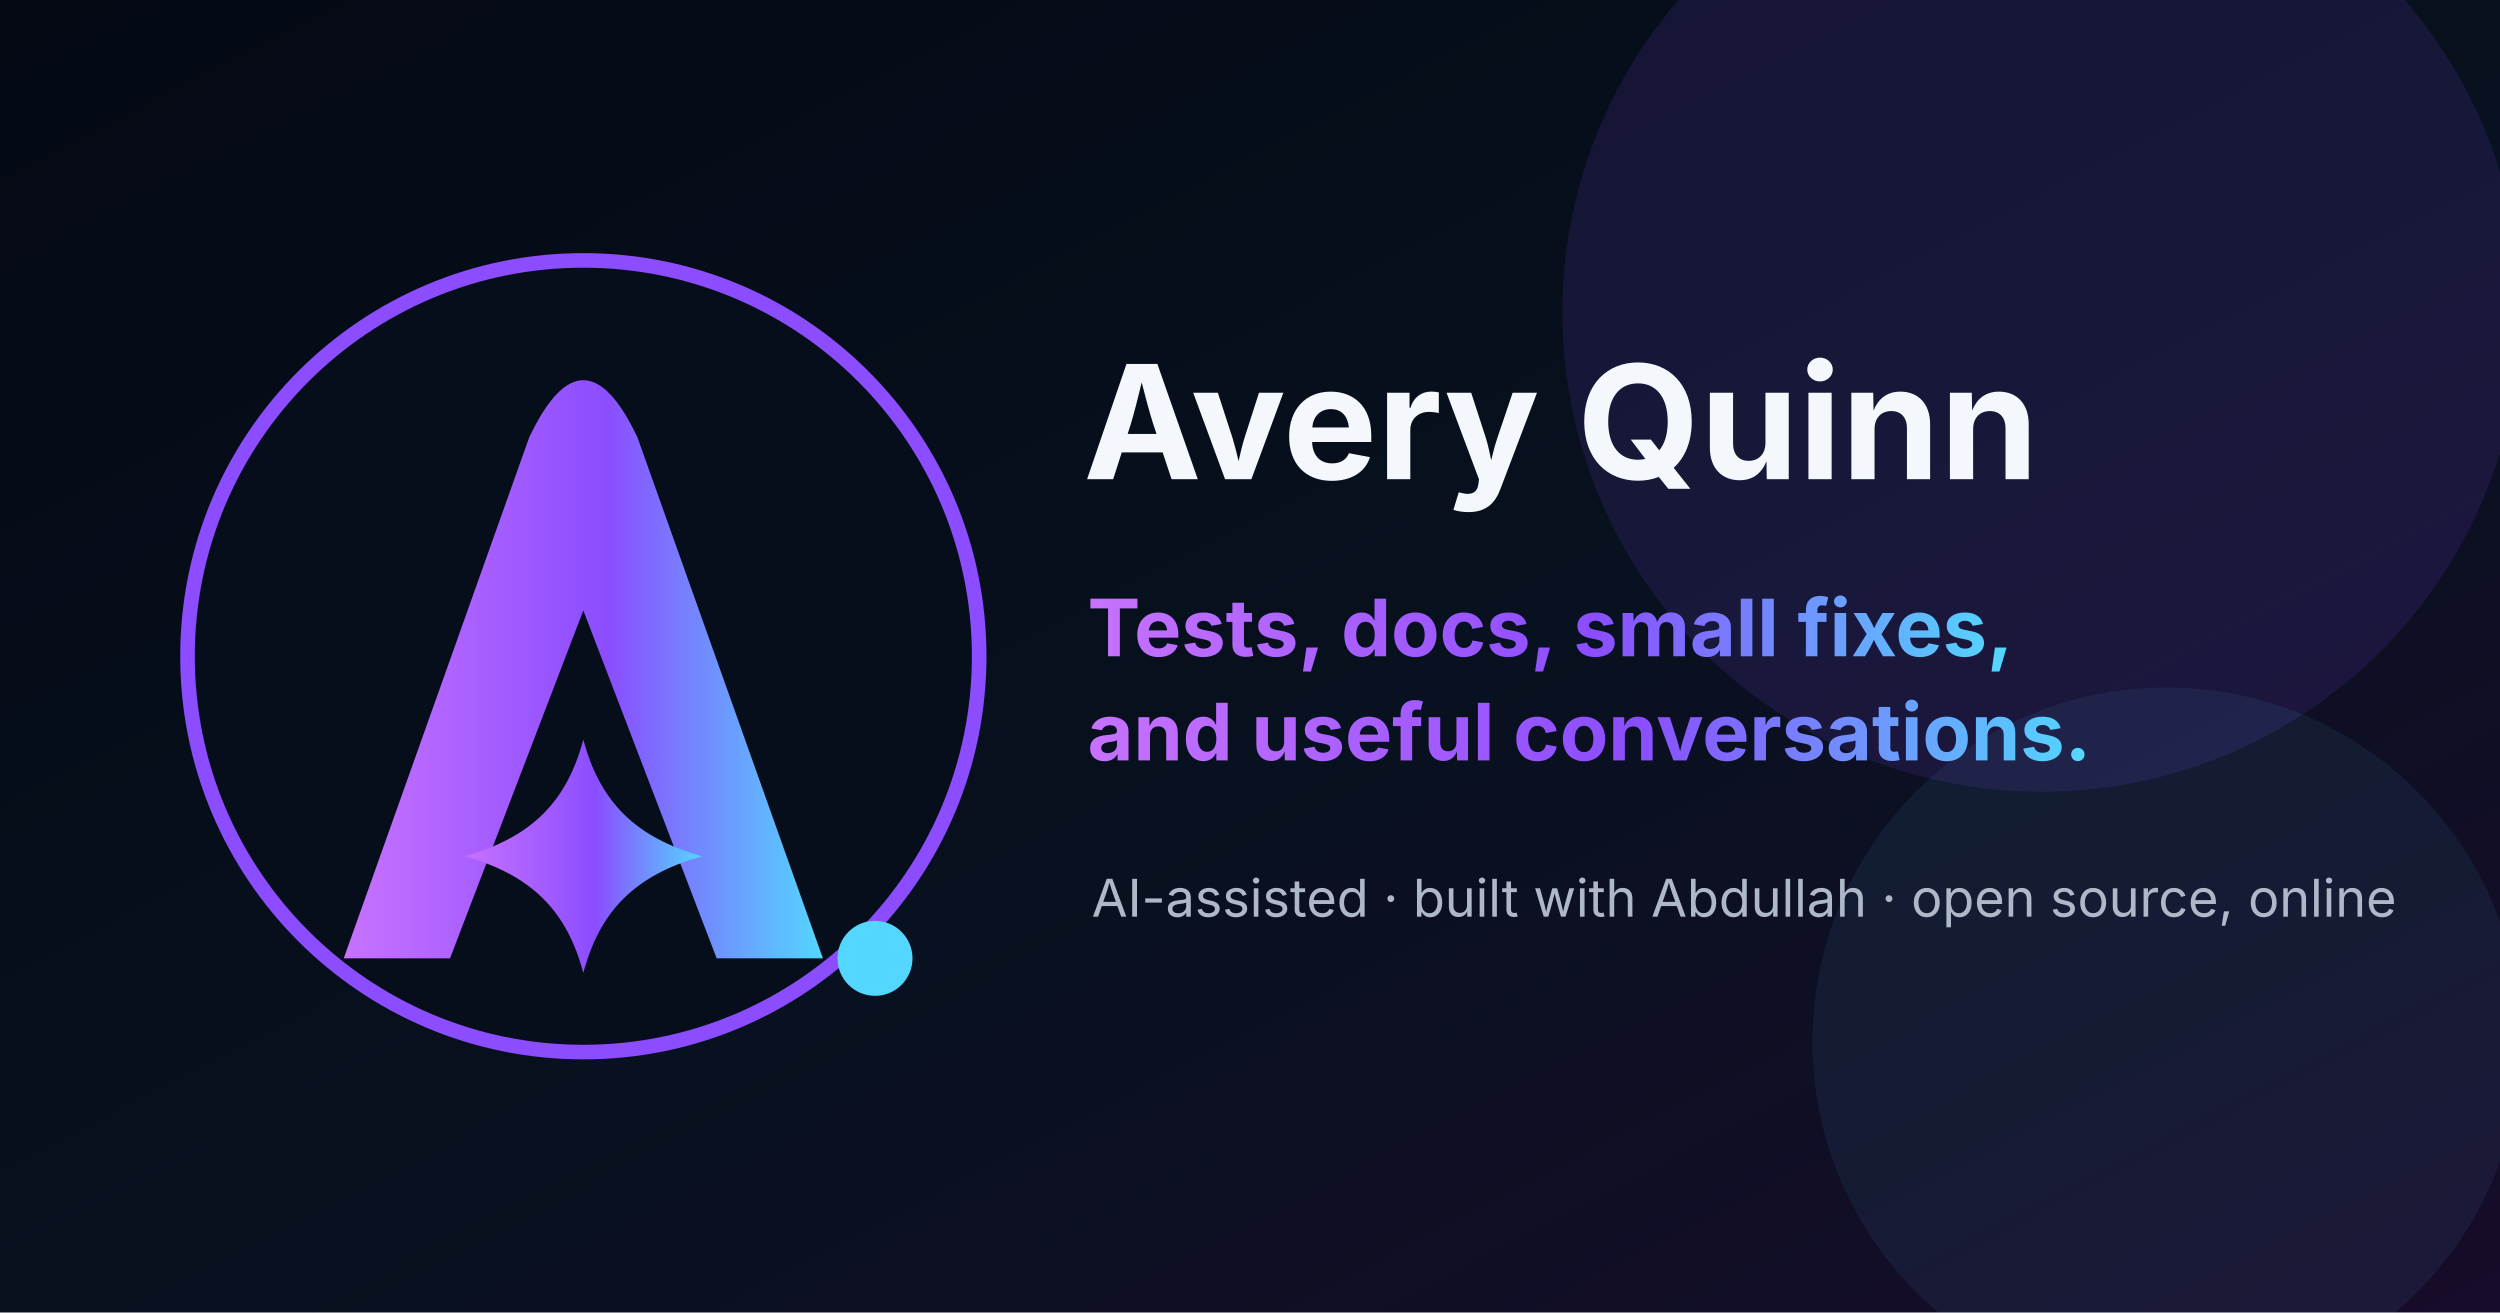
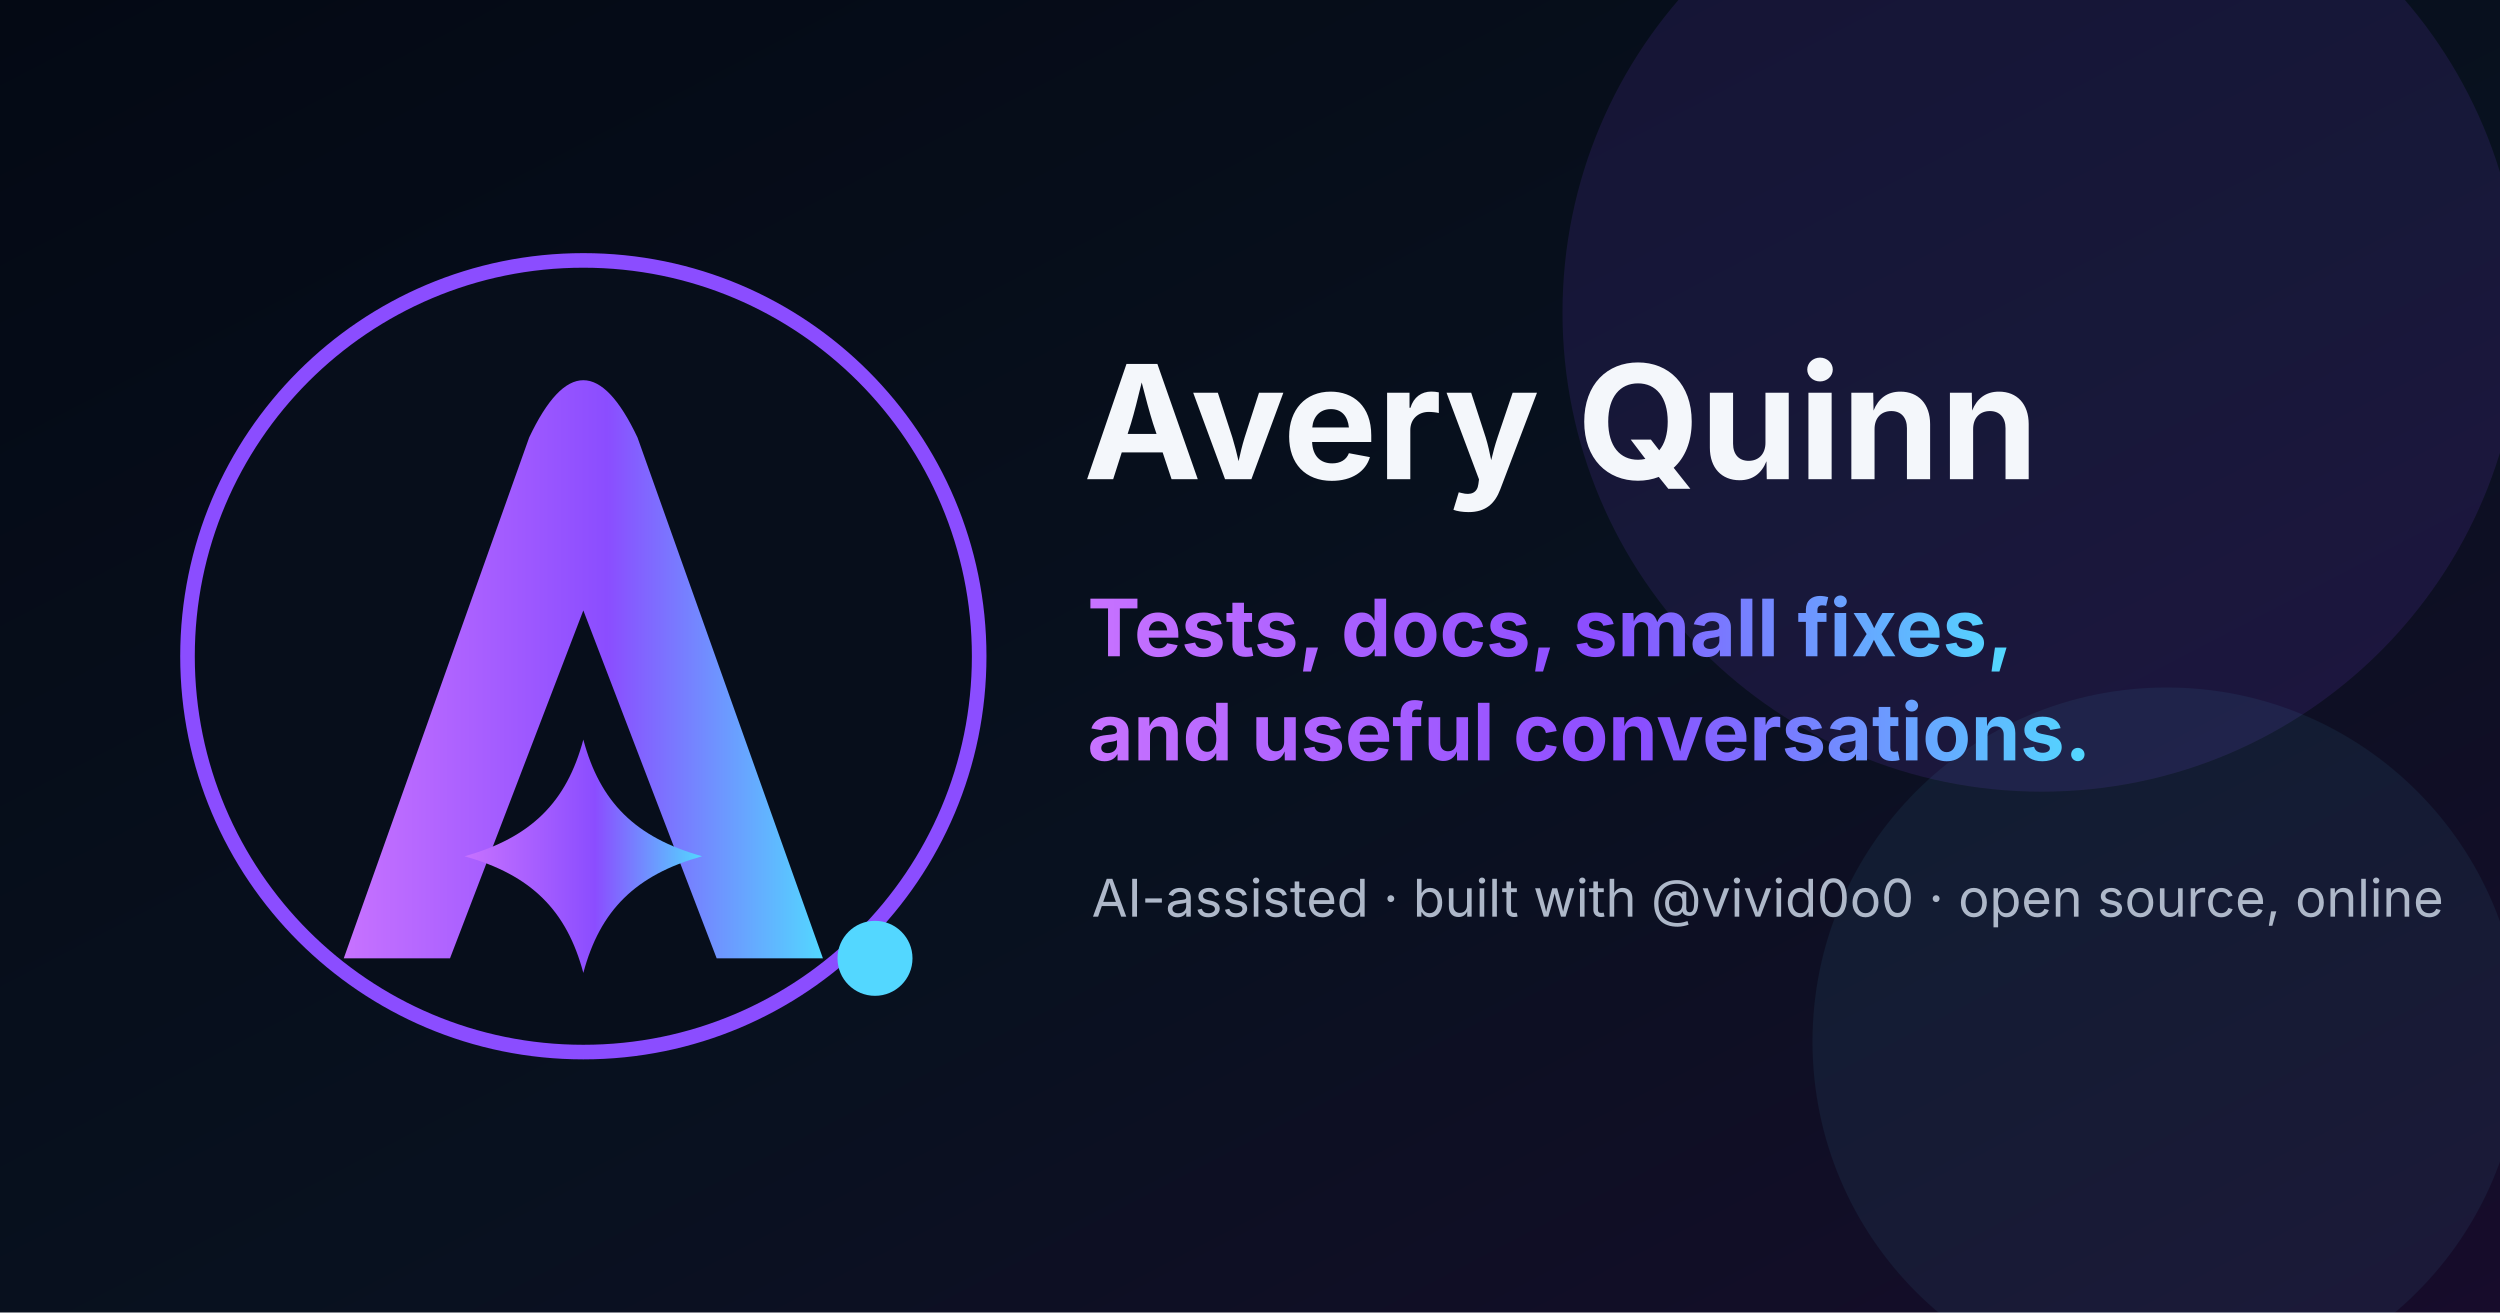
<svg xmlns="http://www.w3.org/2000/svg" width="1200" height="630" viewBox="0 0 1200 630">
  <defs>
    <linearGradient id="bg" x1="0" y1="0" x2="1" y2="1">
      <stop stop-color="#040914" />
      <stop offset=".55" stop-color="#08111f" />
      <stop offset="1" stop-color="#170c2b" />
    </linearGradient>
    <linearGradient id="v" x1="0" x2="1">
      <stop stop-color="#c772ff" />
      <stop offset=".55" stop-color="#8b4dff" />
      <stop offset="1" stop-color="#53d7ff" />
    </linearGradient>
  </defs>
  <rect width="1200" height="630" fill="url(#bg)" />
  <circle cx="980" cy="150" r="230" fill="#8b4dff" opacity=".12" />
  <circle cx="1040" cy="500" r="170" fill="#53d7ff" opacity=".07" />
  <g transform="translate(70 105)">
    <circle cx="210" cy="210" r="190" fill="#070e1b" stroke="#8b4dff" stroke-width="7" />
    <path d="M95 355 L184 105 Q210 50 236 105 L325 355 L274 355 L210 188 L146 355 Z" fill="url(#v)" />
    <path d="M210 250 C218 280 235 297 267 306 C235 315 218 332 210 362 C202 332 185 315 153 306 C185 297 202 280 210 250 Z" fill="url(#v)" />
    <circle cx="350" cy="355" r="18" fill="#53d7ff" />
  </g>
  <text x="520" y="230" fill="#f4f7fb" font-family="Inter,Segoe UI,Arial,sans-serif" font-size="76" font-weight="750">Avery Quinn</text>
  <text x="522" y="315" fill="url(#v)" font-family="Inter,Segoe UI,Arial,sans-serif" font-size="38" font-weight="650">Tests, docs, small fixes,</text>
  <text x="522" y="365" fill="url(#v)" font-family="Inter,Segoe UI,Arial,sans-serif" font-size="38" font-weight="650">and useful conversations.</text>
-   <text x="524" y="440" fill="#aeb8c9" font-family="Inter,Segoe UI,Arial,sans-serif" font-size="25">AI-assisted · built with Abdullah · open source, online</text>
+   <text x="524" y="440" fill="#aeb8c9" font-family="Inter,Segoe UI,Arial,sans-serif" font-size="25">AI-assisted · built with @vivid0o0 · open source, online</text>
</svg>
